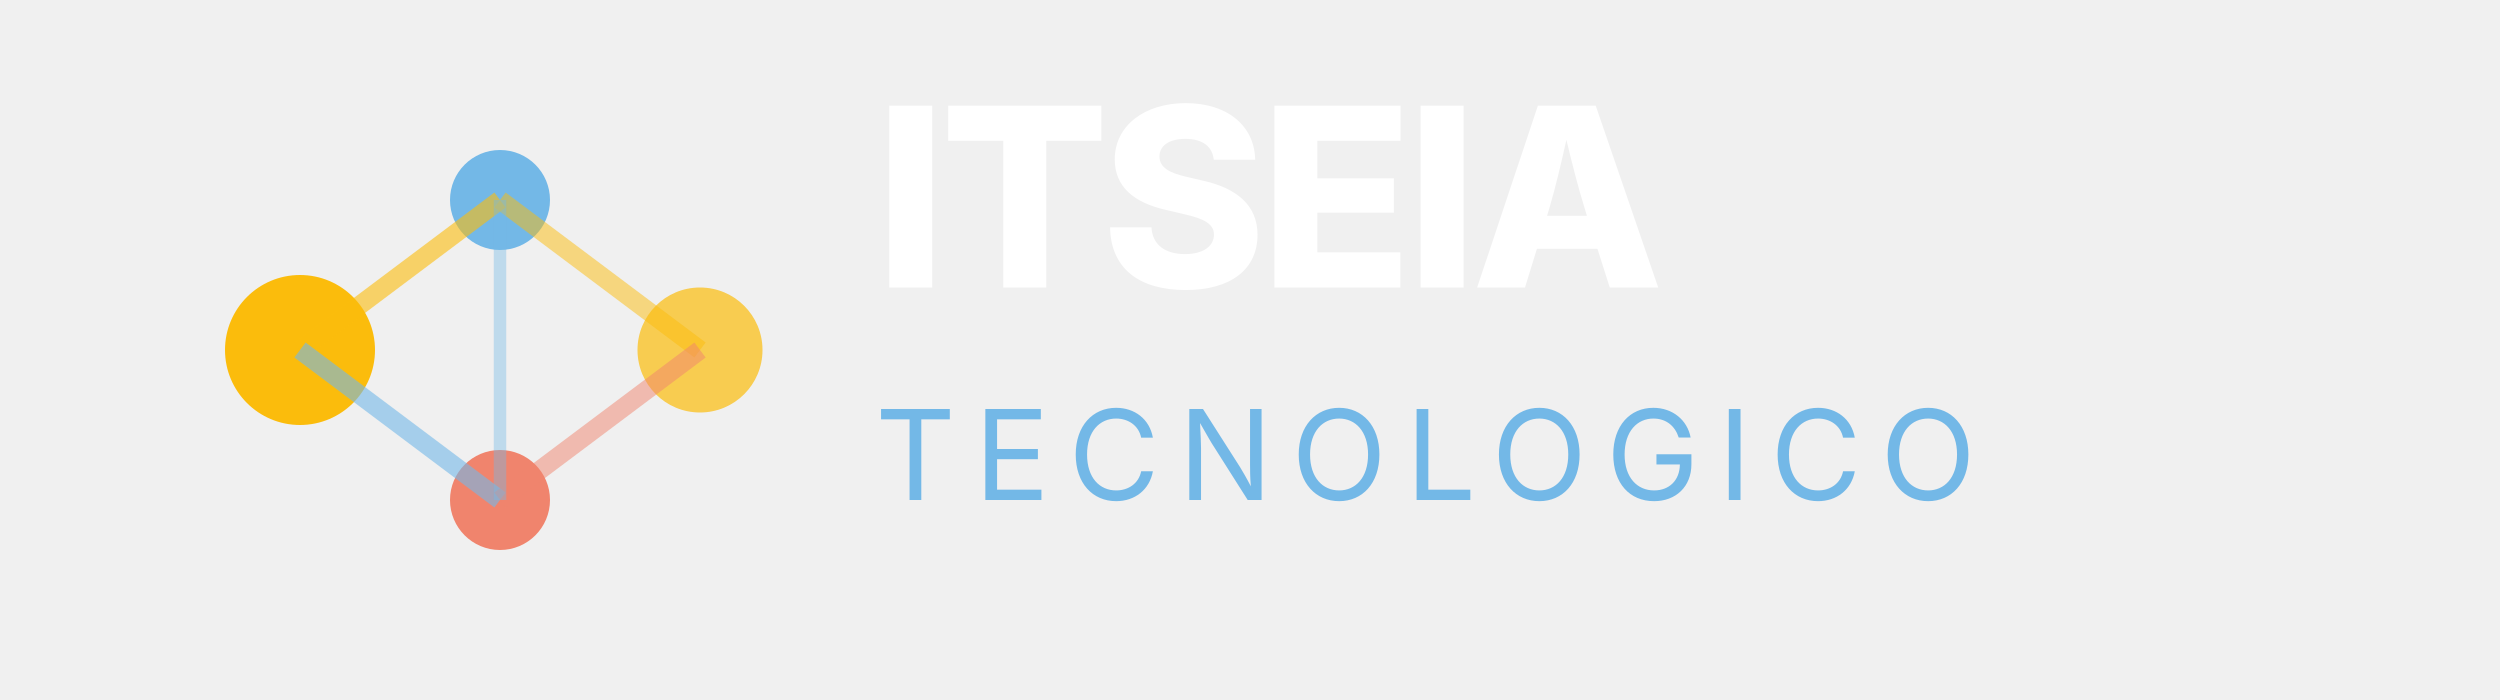
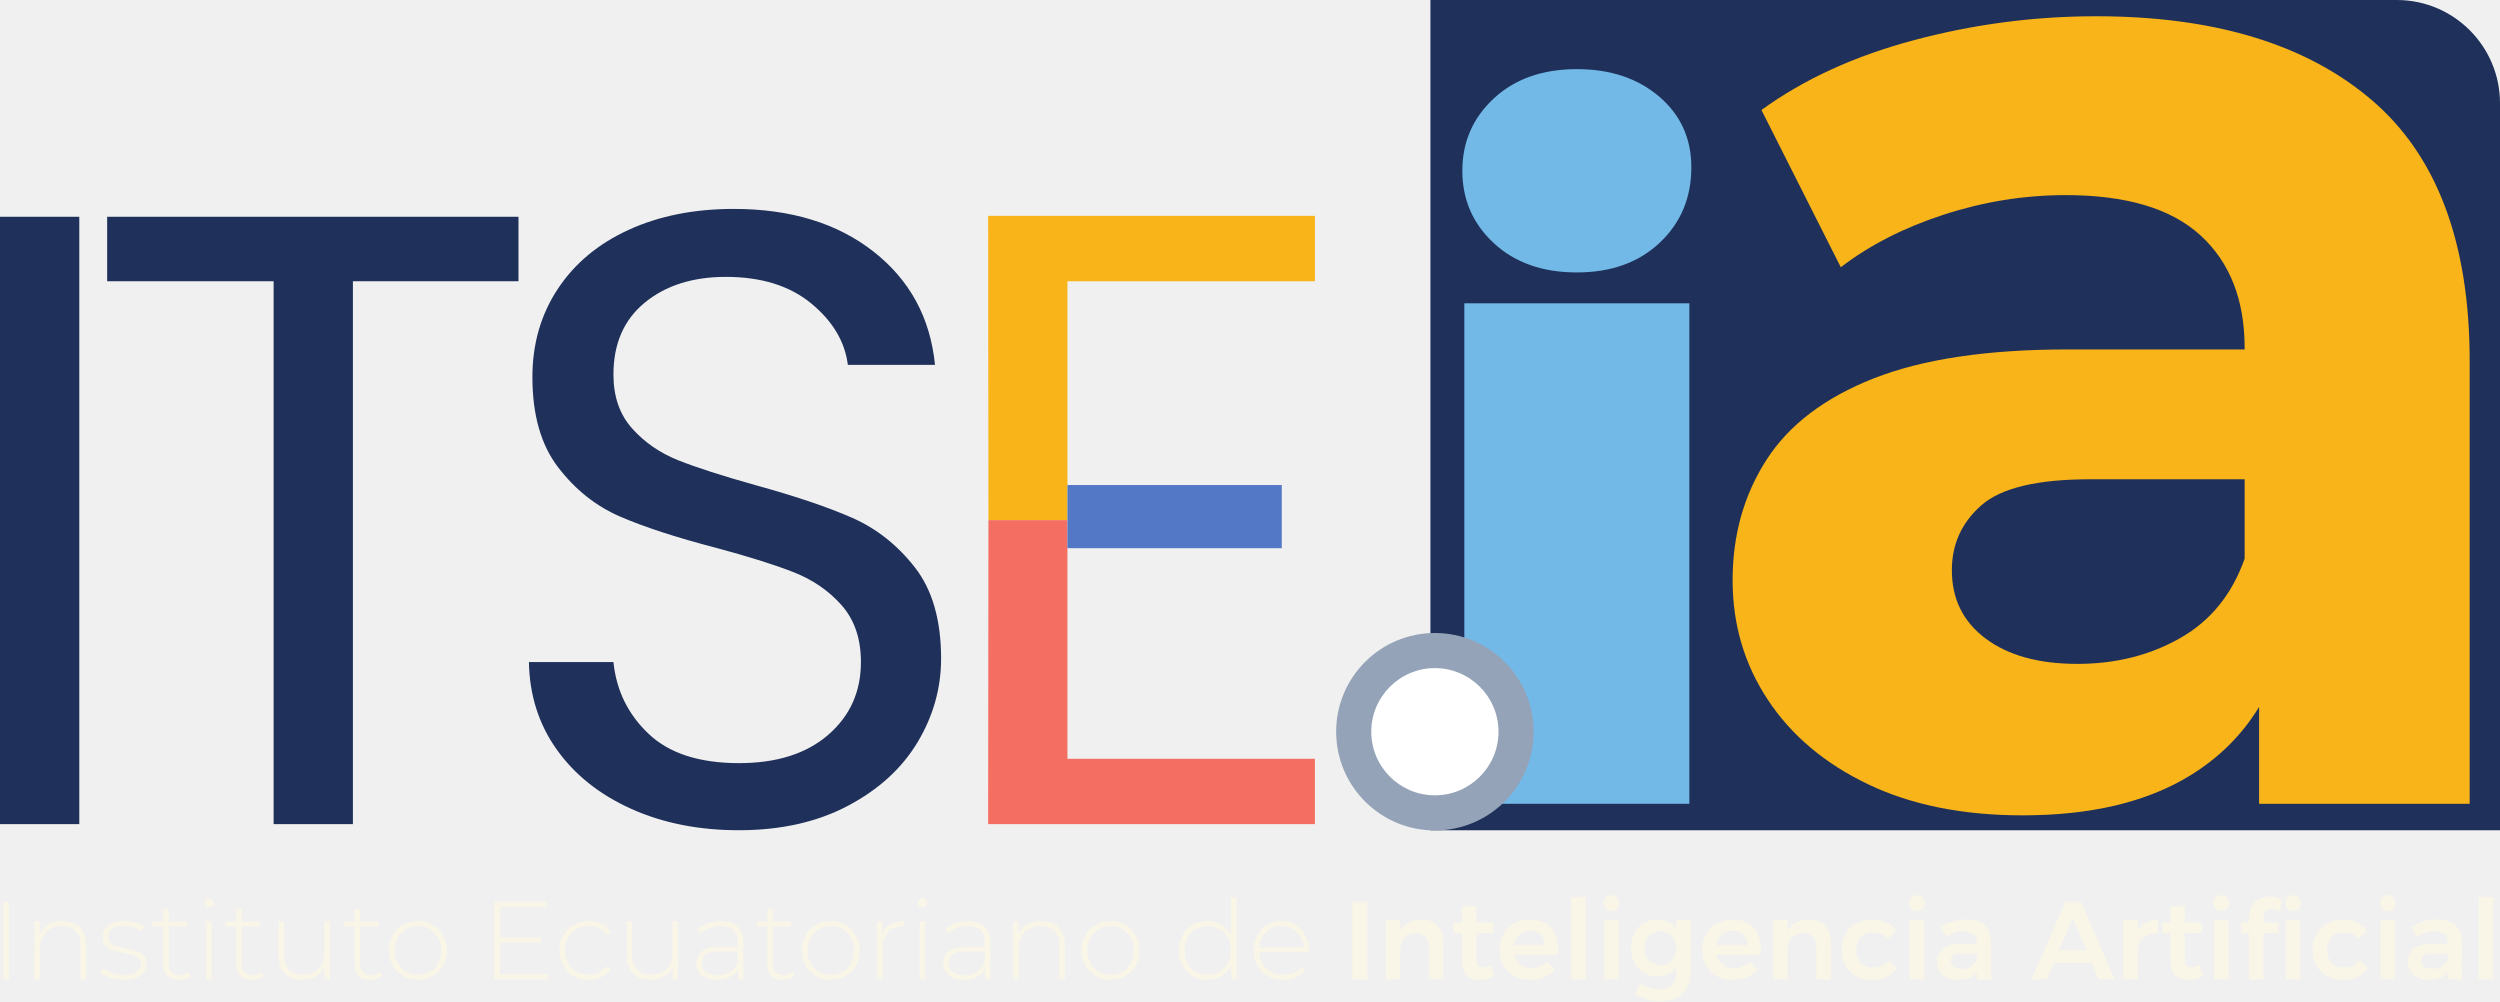
- <svg xmlns="http://www.w3.org/2000/svg" viewBox="0 0 200 56" fill="none">
-   <circle cx="24" cy="28" r="6" fill="#FBBC0C" />
-   <circle cx="40" cy="16" r="4" fill="#73B8E7" />
-   <circle cx="40" cy="40" r="4" fill="#F0846D" />
-   <circle cx="56" cy="28" r="5" fill="#FBBC0C" opacity="0.7" />
-   <line x1="24" y1="28" x2="40" y2="16" stroke="#FBBC0C" stroke-width="1.5" opacity="0.6" />
-   <line x1="24" y1="28" x2="40" y2="40" stroke="#73B8E7" stroke-width="1.5" opacity="0.6" />
-   <line x1="40" y1="16" x2="56" y2="28" stroke="#FBBC0C" stroke-width="1.5" opacity="0.5" />
-   <line x1="40" y1="40" x2="56" y2="28" stroke="#F0846D" stroke-width="1.5" opacity="0.5" />
-   <line x1="40" y1="16" x2="40" y2="40" stroke="#73B8E7" stroke-width="1" opacity="0.4" />
-   <text x="70" y="23" font-family="'Space Grotesk', 'Inter', sans-serif" font-size="20" font-weight="800" fill="#FFFFFF" letter-spacing="-0.5">ITSEIA</text>
-   <text x="70" y="40" font-family="'Inter', sans-serif" font-size="10" font-weight="400" fill="#73B8E7" letter-spacing="1.5">TECNOLOGICO</text>
+ <svg xmlns="http://www.w3.org/2000/svg" version="1.1" id="svg1" width="739.586" height="296.257" viewBox="0 0 739.586 296.257">
+   <defs id="defs1">
+     <clipPath clipPathUnits="userSpaceOnUse" id="clipPath3">
+       <path d="M 0,1194.955 H 1080 V 0 H 0 Z" transform="translate(-285.9149,-520.6352)" id="path3" />
+     </clipPath>
+     <clipPath clipPathUnits="userSpaceOnUse" id="clipPath5">
+       <path d="M 0,1194.955 H 1080 V 0 H 0 Z" transform="translate(-292.6796,-509.4672)" id="path5" />
+     </clipPath>
+     <clipPath clipPathUnits="userSpaceOnUse" id="clipPath7">
+       <path d="M 0,1194.955 H 1080 V 0 H 0 Z" transform="translate(-310.5143,-509.9102)" id="path7" />
+     </clipPath>
+     <clipPath clipPathUnits="userSpaceOnUse" id="clipPath9">
+       <path d="M 0,1194.955 H 1080 V 0 H 0 Z" id="path9" />
+     </clipPath>
+     <clipPath clipPathUnits="userSpaceOnUse" id="clipPath11">
+       <path d="M 0,1194.955 H 1080 V 0 H 0 Z" transform="translate(-326.7255,-509.9102)" id="path11" />
+     </clipPath>
+     <clipPath clipPathUnits="userSpaceOnUse" id="clipPath13">
+       <path d="M 0,1194.955 H 1080 V 0 H 0 Z" transform="translate(-341.3868,-521.9395)" id="path13" />
+     </clipPath>
+     <clipPath clipPathUnits="userSpaceOnUse" id="clipPath15">
+       <path d="M 0,1194.955 H 1080 V 0 H 0 Z" transform="translate(-352.9731,-509.9102)" id="path15" />
+     </clipPath>
+     <clipPath clipPathUnits="userSpaceOnUse" id="clipPath17">
+       <path d="M 0,1194.955 H 1080 V 0 H 0 Z" transform="translate(-363.588,-510.795)" id="path17" />
+     </clipPath>
+     <clipPath clipPathUnits="userSpaceOnUse" id="clipPath19">
+       <path d="M 0,1194.955 H 1080 V 0 H 0 Z" transform="translate(-389.7741,-510.2301)" id="path19" />
+     </clipPath>
+     <clipPath clipPathUnits="userSpaceOnUse" id="clipPath21">
+       <path d="M 0,1194.955 H 1080 V 0 H 0 Z" transform="translate(-395.4817,-509.8364)" id="path21" />
+     </clipPath>
+     <clipPath clipPathUnits="userSpaceOnUse" id="clipPath23">
+       <path d="M 0,1194.955 H 1080 V 0 H 0 Z" transform="translate(-418.6303,-521.9395)" id="path23" />
+     </clipPath>
+     <clipPath clipPathUnits="userSpaceOnUse" id="clipPath25">
+       <path d="M 0,1194.955 H 1080 V 0 H 0 Z" transform="translate(-430.2044,-510.7457)" id="path25" />
+     </clipPath>
+     <clipPath clipPathUnits="userSpaceOnUse" id="clipPath27">
+       <path d="M 0,1194.955 H 1080 V 0 H 0 Z" transform="translate(-444.5581,-509.9102)" id="path27" />
+     </clipPath>
+     <clipPath clipPathUnits="userSpaceOnUse" id="clipPath29">
+       <path d="M 0,1194.955 H 1080 V 0 H 0 Z" transform="translate(-455.1729,-510.795)" id="path29" />
+     </clipPath>
+     <clipPath clipPathUnits="userSpaceOnUse" id="clipPath31">
+       <path d="M 0,1194.955 H 1080 V 0 H 0 Z" transform="translate(-465.7878,-521.2879)" id="path31" />
+     </clipPath>
+     <clipPath clipPathUnits="userSpaceOnUse" id="clipPath33">
+       <path d="M 0,1194.955 H 1080 V 0 H 0 Z" id="path33" />
+     </clipPath>
+     <clipPath clipPathUnits="userSpaceOnUse" id="clipPath35">
+       <path d="M 0,1194.955 H 1080 V 0 H 0 Z" transform="translate(-485.0124,-510.7457)" id="path35" />
+     </clipPath>
+     <clipPath clipPathUnits="userSpaceOnUse" id="clipPath37">
+       <path d="M 0,1194.955 H 1080 V 0 H 0 Z" transform="translate(-503.0809,-520.6352)" id="path37" />
+     </clipPath>
+     <clipPath clipPathUnits="userSpaceOnUse" id="clipPath39">
+       <path d="M 0,1194.955 H 1080 V 0 H 0 Z" transform="translate(-517.2378,-510.795)" id="path39" />
+     </clipPath>
+     <clipPath clipPathUnits="userSpaceOnUse" id="clipPath41">
+       <path d="M 0,1194.955 H 1080 V 0 H 0 Z" transform="translate(-538.8114,-510.795)" id="path41" />
+     </clipPath>
+     <clipPath clipPathUnits="userSpaceOnUse" id="clipPath43">
+       <path d="M 0,1194.955 H 1080 V 0 H 0 Z" transform="translate(-550.0661,-520.3528)" id="path43" />
+     </clipPath>
+     <clipPath clipPathUnits="userSpaceOnUse" id="clipPath45">
+       <path d="M 0,1194.955 H 1080 V 0 H 0 Z" id="path45" />
+     </clipPath>
+     <clipPath clipPathUnits="userSpaceOnUse" id="clipPath47">
+       <path d="M 0,1194.955 H 1080 V 0 H 0 Z" transform="translate(-588.4602,-517.3118)" id="path47" />
+     </clipPath>
+     <clipPath clipPathUnits="userSpaceOnUse" id="clipPath49">
+       <path d="M 0,1194.955 H 1080 V 0 H 0 Z" transform="translate(-599.7536,-509.909)" id="path49" />
+     </clipPath>
+     <clipPath clipPathUnits="userSpaceOnUse" id="clipPath51">
+       <path d="M 0,1194.955 H 1080 V 0 H 0 Z" transform="translate(-611.0194,-516.6965)" id="path51" />
+     </clipPath>
+     <clipPath clipPathUnits="userSpaceOnUse" id="clipPath53">
+       <path d="M 0,1194.955 H 1080 V 0 H 0 Z" id="path53" />
+     </clipPath>
+     <clipPath clipPathUnits="userSpaceOnUse" id="clipPath55">
+       <path d="M 0,1194.955 H 1080 V 0 H 0 Z" id="path55" />
+     </clipPath>
+     <clipPath clipPathUnits="userSpaceOnUse" id="clipPath57">
+       <path d="M 0,1194.955 H 1080 V 0 H 0 Z" transform="translate(-640.1206,-516.0333)" id="path57" />
+     </clipPath>
+     <clipPath clipPathUnits="userSpaceOnUse" id="clipPath59">
+       <path d="M 0,1194.955 H 1080 V 0 H 0 Z" transform="translate(-655.9631,-516.6965)" id="path59" />
+     </clipPath>
+     <clipPath clipPathUnits="userSpaceOnUse" id="clipPath61">
+       <path d="M 0,1194.955 H 1080 V 0 H 0 Z" transform="translate(-674.436,-517.3118)" id="path61" />
+     </clipPath>
+     <clipPath clipPathUnits="userSpaceOnUse" id="clipPath63">
+       <path d="M 0,1194.955 H 1080 V 0 H 0 Z" transform="translate(-683.6387,-519.5489)" id="path63" />
+     </clipPath>
+     <clipPath clipPathUnits="userSpaceOnUse" id="clipPath65">
+       <path d="M 0,1194.955 H 1080 V 0 H 0 Z" id="path65" />
+     </clipPath>
+     <clipPath clipPathUnits="userSpaceOnUse" id="clipPath67">
+       <path d="M 0,1194.955 H 1080 V 0 H 0 Z" transform="translate(-706.8108,-513.6719)" id="path67" />
+     </clipPath>
+     <clipPath clipPathUnits="userSpaceOnUse" id="clipPath69">
+       <path d="M 0,1194.955 H 1080 V 0 H 0 Z" transform="translate(-731.1143,-515.5657)" id="path69" />
+     </clipPath>
+     <clipPath clipPathUnits="userSpaceOnUse" id="clipPath71">
+       <path d="M 0,1194.955 H 1080 V 0 H 0 Z" transform="translate(-747.0067,-522.3777)" id="path71" />
+     </clipPath>
+     <clipPath clipPathUnits="userSpaceOnUse" id="clipPath73">
+       <path d="M 0,1194.955 H 1080 V 0 H 0 Z" transform="translate(-756.9454,-509.909)" id="path73" />
+     </clipPath>
+     <clipPath clipPathUnits="userSpaceOnUse" id="clipPath75">
+       <path d="M 0,1194.955 H 1080 V 0 H 0 Z" id="path75" />
+     </clipPath>
+     <clipPath clipPathUnits="userSpaceOnUse" id="clipPath77">
+       <path d="M 0,1194.955 H 1080 V 0 H 0 Z" id="path77" />
+     </clipPath>
+     <clipPath clipPathUnits="userSpaceOnUse" id="clipPath79">
+       <path d="M 0,1194.955 H 1080 V 0 H 0 Z" transform="translate(-788.1132,-519.5489)" id="path79" />
+     </clipPath>
+     <clipPath clipPathUnits="userSpaceOnUse" id="clipPath81">
+       <path d="M 0,1194.955 H 1080 V 0 H 0 Z" id="path81" />
+     </clipPath>
+     <clipPath clipPathUnits="userSpaceOnUse" id="clipPath83">
+       <path d="M 0,1194.955 H 1080 V 0 H 0 Z" transform="translate(-811.2852,-513.6719)" id="path83" />
+     </clipPath>
+     <clipPath clipPathUnits="userSpaceOnUse" id="clipPath85">
+       <path d="M 0,1194.955 H 1080 V 0 H 0 Z" id="path85" />
+     </clipPath>
+     <clipPath clipPathUnits="userSpaceOnUse" id="clipPath87">
+       <path d="M 0,1194.955 H 1080 V 0 H 0 Z" transform="translate(-822.8907,-542.1788)" id="path87" />
+     </clipPath>
+     <clipPath clipPathUnits="userSpaceOnUse" id="clipPath89">
+       <path d="M 0,1194.955 H 1080 V 0 H 0 Z" transform="translate(-636.3378,-704.9642)" id="path89" />
+     </clipPath>
+     <clipPath clipPathUnits="userSpaceOnUse" id="clipPath91">
+       <path d="M 0,1194.955 H 1080 V 0 H 0 Z" id="path91" />
+     </clipPath>
+     <clipPath clipPathUnits="userSpaceOnUse" id="clipPath93">
+       <path d="M 0,1194.955 H 1080 V 0 H 0 Z" transform="translate(-751.9941,-584.8567)" id="path93" />
+     </clipPath>
+     <clipPath clipPathUnits="userSpaceOnUse" id="clipPath95">
+       <path d="M 0,1194.955 H 1080 V 0 H 0 Z" transform="translate(-586.5684,-546.0358)" id="path95" />
+     </clipPath>
+     <clipPath clipPathUnits="userSpaceOnUse" id="clipPath97">
+       <path d="M 0,1194.955 H 1080 V 0 H 0 Z" transform="translate(-586.5681,-585.9495)" id="path97" />
+     </clipPath>
+     <clipPath clipPathUnits="userSpaceOnUse" id="clipPath99">
+       <path d="M 0,1194.955 H 1080 V 0 H 0 Z" id="path99" />
+     </clipPath>
+     <clipPath clipPathUnits="userSpaceOnUse" id="clipPath101">
+       <path d="M 0,1194.955 H 1080 V 0 H 0 Z" transform="translate(-383.238,-678.3027)" id="path101" />
+     </clipPath>
+     <clipPath clipPathUnits="userSpaceOnUse" id="clipPath103">
+       <path d="M 0,1194.955 H 1080 V 0 H 0 Z" transform="translate(-408.2728,-546.9249)" id="path103" />
+     </clipPath>
+     <clipPath clipPathUnits="userSpaceOnUse" id="clipPath105">
+       <path d="M 0,1194.955 H 1080 V 0 H 0 Z" transform="translate(-487.5121,-610.995)" id="path105" />
+     </clipPath>
+     <clipPath clipPathUnits="userSpaceOnUse" id="clipPath107">
+       <path d="M 0,1194.955 H 1080 V 0 H 0 Z" transform="translate(-487.4462,-543.542)" id="path107" />
+     </clipPath>
+     <clipPath clipPathUnits="userSpaceOnUse" id="clipPath109">
+       <path d="M 0,1194.955 H 1080 V 0 H 0 Z" id="path109" />
+     </clipPath>
+   </defs>
+   <g id="layer-MC0" transform="translate(-357.6013,-624.7509)">
+     <path id="path1" d="m 268.965,526.318 h 1.255 v -17.22 h -1.255 z" style="fill:#f9f6e7;fill-opacity:1;fill-rule:nonzero;stroke:none" transform="matrix(1.333333,0,0,-1.333333,0,1593.28)" />
+     <path id="path2" d="m 0,0 c 0.935,-0.934 1.402,-2.279 1.402,-4.034 v -7.503 h -1.23 v 7.405 c 0,1.443 -0.365,2.542 -1.095,3.296 -0.729,0.754 -1.751,1.131 -3.063,1.131 -1.508,0 -2.697,-0.451 -3.566,-1.352 -0.87,-0.902 -1.304,-2.116 -1.304,-3.641 v -6.839 h -1.23 V 1.304 h 1.181 v -2.779 c 0.442,0.901 1.103,1.606 1.98,2.115 0.877,0.508 1.915,0.763 3.112,0.763 C -2.206,1.403 -0.935,0.935 0,0" style="fill:#f9f6e7;fill-opacity:1;fill-rule:nonzero;stroke:none" transform="matrix(1.333333,0,0,-1.333333,381.2199,899.0997)" clip-path="url(#clipPath3)" />
+     <path id="path4" d="m 0,0 c -0.935,0.312 -1.665,0.704 -2.189,1.18 l 0.565,0.984 C -1.099,1.721 -0.422,1.352 0.406,1.058 1.234,0.763 2.099,0.615 3.001,0.615 4.297,0.615 5.252,0.827 5.867,1.254 6.482,1.68 6.79,2.271 6.79,3.026 6.79,3.567 6.621,3.993 6.285,4.304 5.949,4.616 5.535,4.846 5.043,4.993 4.551,5.141 3.87,5.297 3.001,5.461 1.984,5.641 1.164,5.838 0.541,6.052 -0.082,6.265 -0.615,6.609 -1.058,7.085 -1.501,7.56 -1.722,8.216 -1.722,9.053 c 0,1.016 0.422,1.857 1.267,2.522 0.845,0.663 2.046,0.996 3.604,0.996 0.82,0 1.632,-0.115 2.435,-0.345 0.804,-0.23 1.46,-0.533 1.968,-0.91 L 6.987,10.332 c -0.526,0.377 -1.124,0.664 -1.796,0.861 -0.673,0.196 -1.362,0.295 -2.067,0.295 -1.197,0 -2.099,-0.222 -2.706,-0.665 -0.607,-0.441 -0.91,-1.024 -0.91,-1.746 0,-0.574 0.172,-1.02 0.517,-1.34 C 0.369,7.417 0.791,7.179 1.291,7.023 1.792,6.867 2.493,6.7 3.395,6.519 4.395,6.339 5.203,6.145 5.818,5.94 6.433,5.735 6.953,5.404 7.38,4.944 7.806,4.485 8.02,3.853 8.02,3.05 8.02,1.984 7.577,1.132 6.691,0.492 5.805,-0.148 4.559,-0.468 2.952,-0.468 1.919,-0.468 0.935,-0.312 0,0" style="fill:#f9f6e7;fill-opacity:1;fill-rule:nonzero;stroke:none" transform="matrix(1.333333,0,0,-1.333333,390.2395,913.9904)" clip-path="url(#clipPath5)" />
+     <path id="path6" d="m 0,0 c -0.312,-0.295 -0.701,-0.521 -1.168,-0.677 -0.468,-0.155 -0.956,-0.234 -1.464,-0.234 -1.116,0 -1.976,0.307 -2.583,0.923 -0.607,0.615 -0.91,1.472 -0.91,2.571 v 8.388 h -2.362 v 1.058 h 2.362 v 2.805 h 1.229 v -2.805 h 4.084 V 10.971 H -4.896 V 2.706 c 0,-0.837 0.201,-1.472 0.603,-1.907 0.402,-0.435 0.997,-0.651 1.784,-0.651 0.803,0 1.467,0.236 1.992,0.712 z" style="fill:#f9f6e7;fill-opacity:1;fill-rule:nonzero;stroke:none" transform="matrix(1.333333,0,0,-1.333333,414.0191,913.3997)" clip-path="url(#clipPath7)" />
+     <path id="path8" d="m 313.934,521.94 h 1.23 v -12.841 h -1.23 z m -0.099,3.406 c -0.196,0.189 -0.294,0.422 -0.294,0.701 0,0.279 0.098,0.517 0.294,0.714 0.197,0.196 0.435,0.295 0.714,0.295 0.279,0 0.517,-0.095 0.713,-0.283 0.197,-0.188 0.295,-0.423 0.295,-0.701 0,-0.279 -0.098,-0.516 -0.295,-0.713 -0.196,-0.197 -0.434,-0.295 -0.713,-0.295 -0.279,0 -0.517,0.093 -0.714,0.282" style="fill:#f9f6e7;fill-opacity:1;fill-rule:nonzero;stroke:none" transform="matrix(1.333333,0,0,-1.333333,0,1593.28)" clip-path="url(#clipPath9)" />
+     <path id="path10" d="m 0,0 c -0.312,-0.295 -0.701,-0.521 -1.168,-0.677 -0.468,-0.155 -0.956,-0.234 -1.464,-0.234 -1.116,0 -1.976,0.307 -2.583,0.923 -0.607,0.615 -0.91,1.472 -0.91,2.571 v 8.388 h -2.362 v 1.058 h 2.362 v 2.805 h 1.229 v -2.805 h 4.084 V 10.971 H -4.896 V 2.706 c 0,-0.837 0.201,-1.472 0.603,-1.907 0.402,-0.435 0.997,-0.651 1.784,-0.651 0.803,0 1.467,0.236 1.992,0.712 z" style="fill:#f9f6e7;fill-opacity:1;fill-rule:nonzero;stroke:none" transform="matrix(1.333333,0,0,-1.333333,435.634,913.3997)" clip-path="url(#clipPath11)" />
+     <path id="path12" d="m 0,0 v -12.841 h -1.181 v 2.755 c -0.426,-0.903 -1.058,-1.603 -1.894,-2.104 -0.836,-0.5 -1.821,-0.75 -2.952,-0.75 -1.673,0 -2.985,0.468 -3.936,1.403 -0.951,0.934 -1.427,2.279 -1.427,4.033 V 0 h 1.23 v -7.405 c 0,-1.443 0.369,-2.542 1.107,-3.297 0.738,-0.754 1.78,-1.13 3.125,-1.13 1.442,0 2.586,0.45 3.431,1.352 0.845,0.902 1.267,2.116 1.267,3.641 V 0 Z" style="fill:#f9f6e7;fill-opacity:1;fill-rule:nonzero;stroke:none" transform="matrix(1.333333,0,0,-1.333333,455.1824,897.3607)" clip-path="url(#clipPath13)" />
+     <path id="path14" d="m 0,0 c -0.312,-0.295 -0.701,-0.521 -1.168,-0.677 -0.468,-0.155 -0.956,-0.234 -1.464,-0.234 -1.116,0 -1.976,0.307 -2.583,0.923 -0.607,0.615 -0.91,1.472 -0.91,2.571 v 8.388 h -2.362 v 1.058 h 2.362 v 2.805 h 1.229 v -2.805 h 4.084 V 10.971 H -4.896 V 2.706 c 0,-0.837 0.201,-1.472 0.603,-1.907 0.402,-0.435 0.997,-0.651 1.784,-0.651 0.803,0 1.467,0.236 1.992,0.712 z" style="fill:#f9f6e7;fill-opacity:1;fill-rule:nonzero;stroke:none" transform="matrix(1.333333,0,0,-1.333333,470.6308,913.3997)" clip-path="url(#clipPath15)" />
+     <path id="path16" d="M 0,0 C 0.779,0.459 1.394,1.099 1.845,1.92 2.296,2.739 2.522,3.674 2.522,4.724 2.522,5.773 2.296,6.708 1.845,7.528 1.394,8.348 0.779,8.987 0,9.447 c -0.779,0.459 -1.661,0.689 -2.644,0.689 -0.984,0 -1.866,-0.23 -2.645,-0.689 -0.779,-0.46 -1.394,-1.099 -1.845,-1.919 -0.451,-0.82 -0.677,-1.755 -0.677,-2.804 0,-1.05 0.226,-1.985 0.677,-2.804 0.451,-0.821 1.066,-1.461 1.845,-1.92 0.779,-0.459 1.661,-0.688 2.645,-0.688 0.983,0 1.865,0.229 2.644,0.688 m -5.928,-0.959 c -0.976,0.557 -1.743,1.333 -2.3,2.325 -0.558,0.992 -0.837,2.111 -0.837,3.358 0,1.246 0.279,2.365 0.837,3.357 0.557,0.993 1.324,1.767 2.3,2.325 0.975,0.558 2.07,0.837 3.284,0.837 1.213,0 2.308,-0.279 3.284,-0.837 C 1.615,9.848 2.382,9.074 2.94,8.081 3.497,7.089 3.776,5.97 3.776,4.724 3.776,3.477 3.497,2.358 2.94,1.366 2.382,0.374 1.615,-0.402 0.64,-0.959 c -0.976,-0.557 -2.071,-0.836 -3.284,-0.836 -1.214,0 -2.309,0.279 -3.284,0.836" style="fill:#f9f6e7;fill-opacity:1;fill-rule:nonzero;stroke:none" transform="matrix(1.333333,0,0,-1.333333,484.784,912.22)" clip-path="url(#clipPath17)" />
+     <path id="path18" d="m 0,0 v -1.132 h -11.882 v 17.22 h 11.513 v -1.131 h -10.258 v -6.79 h 9.176 V 7.059 h -9.176 V 0 Z" style="fill:#f9f6e7;fill-opacity:1;fill-rule:nonzero;stroke:none" transform="matrix(1.333333,0,0,-1.333333,519.6988,912.9732)" clip-path="url(#clipPath19)" />
+     <path id="path20" d="m 0,0 c -0.984,0.557 -1.755,1.332 -2.312,2.325 -0.558,0.991 -0.837,2.111 -0.837,3.357 0,1.263 0.279,2.39 0.837,3.382 0.557,0.993 1.328,1.764 2.312,2.314 0.984,0.548 2.099,0.824 3.346,0.824 1.033,0 1.971,-0.202 2.816,-0.604 C 7.007,11.196 7.692,10.61 8.217,9.84 L 7.306,9.176 c -0.459,0.64 -1.029,1.119 -1.709,1.439 -0.681,0.32 -1.432,0.479 -2.251,0.479 -1.001,0 -1.899,-0.225 -2.694,-0.676 -0.796,-0.451 -1.419,-1.086 -1.87,-1.907 -0.451,-0.82 -0.676,-1.763 -0.676,-2.829 0,-1.066 0.225,-2.009 0.676,-2.828 0.451,-0.821 1.074,-1.456 1.87,-1.907 0.795,-0.451 1.693,-0.676 2.694,-0.676 0.819,0 1.57,0.159 2.251,0.479 0.68,0.32 1.25,0.799 1.709,1.439 L 8.217,1.525 C 7.692,0.754 7.007,0.168 6.162,-0.234 5.317,-0.636 4.379,-0.837 3.346,-0.837 2.099,-0.837 0.984,-0.558 0,0" style="fill:#f9f6e7;fill-opacity:1;fill-rule:nonzero;stroke:none" transform="matrix(1.333333,0,0,-1.333333,527.3089,913.4981)" clip-path="url(#clipPath21)" />
+     <path id="path22" d="m 0,0 v -12.841 h -1.181 v 2.755 c -0.426,-0.903 -1.058,-1.603 -1.894,-2.104 -0.836,-0.5 -1.821,-0.75 -2.952,-0.75 -1.673,0 -2.985,0.468 -3.936,1.403 -0.951,0.934 -1.427,2.279 -1.427,4.033 V 0 h 1.23 v -7.405 c 0,-1.443 0.369,-2.542 1.107,-3.297 0.738,-0.754 1.78,-1.13 3.124,-1.13 1.443,0 2.587,0.45 3.432,1.352 0.845,0.902 1.267,2.116 1.267,3.641 V 0 Z" style="fill:#f9f6e7;fill-opacity:1;fill-rule:nonzero;stroke:none" transform="matrix(1.333333,0,0,-1.333333,558.1737,897.3607)" clip-path="url(#clipPath23)" />
+     <path id="path24" d="m 0,0 c 0.746,0.492 1.308,1.206 1.685,2.141 v 2.411 h -4.379 c -1.263,0 -2.177,-0.23 -2.742,-0.69 -0.566,-0.459 -0.849,-1.091 -0.849,-1.893 0,-0.837 0.311,-1.497 0.935,-1.981 0.623,-0.484 1.5,-0.725 2.632,-0.725 1.066,0 1.972,0.246 2.718,0.737 M 1.636,10.075 C 2.488,9.263 2.915,8.07 2.915,6.495 V -1.648 H 1.734 V 0.64 c -0.41,-0.755 -1.008,-1.341 -1.796,-1.759 -0.786,-0.418 -1.73,-0.627 -2.828,-0.627 -1.427,0 -2.555,0.336 -3.383,1.009 -0.828,0.671 -1.242,1.557 -1.242,2.657 0,1.065 0.381,1.931 1.144,2.594 0.762,0.665 1.98,0.997 3.653,0.997 h 4.403 v 1.033 c 0,1.197 -0.324,2.107 -0.971,2.73 -0.648,0.624 -1.596,0.935 -2.842,0.935 -0.853,0 -1.669,-0.147 -2.448,-0.443 -0.779,-0.295 -1.439,-0.687 -1.98,-1.18 l -0.615,0.885 c 0.64,0.574 1.411,1.022 2.312,1.341 0.902,0.32 1.846,0.48 2.829,0.48 1.591,0 2.813,-0.406 3.666,-1.217" style="fill:#f9f6e7;fill-opacity:1;fill-rule:nonzero;stroke:none" transform="matrix(1.333333,0,0,-1.333333,573.6059,912.2857)" clip-path="url(#clipPath25)" />
+     <path id="path26" d="m 0,0 c -0.312,-0.295 -0.701,-0.521 -1.168,-0.677 -0.468,-0.155 -0.956,-0.234 -1.464,-0.234 -1.116,0 -1.976,0.307 -2.583,0.923 -0.607,0.615 -0.91,1.472 -0.91,2.571 v 8.388 h -2.362 v 1.058 h 2.362 v 2.805 h 1.229 v -2.805 h 4.084 V 10.971 H -4.896 V 2.706 c 0,-0.837 0.201,-1.472 0.603,-1.907 0.402,-0.435 0.997,-0.651 1.784,-0.651 0.803,0 1.467,0.236 1.992,0.712 z" style="fill:#f9f6e7;fill-opacity:1;fill-rule:nonzero;stroke:none" transform="matrix(1.333333,0,0,-1.333333,592.7441,913.3997)" clip-path="url(#clipPath27)" />
+     <path id="path28" d="M 0,0 C 0.779,0.459 1.394,1.099 1.845,1.92 2.296,2.739 2.522,3.674 2.522,4.724 2.522,5.773 2.296,6.708 1.845,7.528 1.394,8.348 0.779,8.987 0,9.447 c -0.779,0.459 -1.661,0.689 -2.644,0.689 -0.984,0 -1.866,-0.23 -2.645,-0.689 -0.779,-0.46 -1.394,-1.099 -1.845,-1.919 -0.451,-0.82 -0.677,-1.755 -0.677,-2.804 0,-1.05 0.226,-1.985 0.677,-2.804 0.451,-0.821 1.066,-1.461 1.845,-1.92 0.779,-0.459 1.661,-0.688 2.645,-0.688 0.983,0 1.865,0.229 2.644,0.688 m -5.928,-0.959 c -0.976,0.557 -1.743,1.333 -2.3,2.325 -0.558,0.992 -0.837,2.111 -0.837,3.358 0,1.246 0.279,2.365 0.837,3.357 0.557,0.993 1.324,1.767 2.3,2.325 0.975,0.558 2.07,0.837 3.284,0.837 1.213,0 2.308,-0.279 3.284,-0.837 C 1.615,9.848 2.382,9.074 2.94,8.081 3.497,7.089 3.776,5.97 3.776,4.724 3.776,3.477 3.497,2.358 2.94,1.366 2.382,0.374 1.615,-0.402 0.64,-0.959 c -0.976,-0.557 -2.071,-0.836 -3.284,-0.836 -1.214,0 -2.309,0.279 -3.284,0.836" style="fill:#f9f6e7;fill-opacity:1;fill-rule:nonzero;stroke:none" transform="matrix(1.333333,0,0,-1.333333,606.8972,912.22)" clip-path="url(#clipPath29)" />
+     <path id="path30" d="m 0,0 c 0.837,0.499 1.853,0.75 3.05,0.75 v -1.206 l -0.294,0.025 c -1.428,0 -2.543,-0.447 -3.346,-1.341 -0.804,-0.894 -1.205,-2.136 -1.205,-3.726 V -12.19 H -3.026 V 0.652 h 1.181 V -2.153 C -1.451,-1.219 -0.836,-0.502 0,0" style="fill:#f9f6e7;fill-opacity:1;fill-rule:nonzero;stroke:none" transform="matrix(1.333333,0,0,-1.333333,621.0504,898.2295)" clip-path="url(#clipPath31)" />
+     <path id="path32" d="m 472.233,521.94 h 1.23 v -12.841 h -1.23 z m -0.098,3.406 c -0.197,0.189 -0.295,0.422 -0.295,0.701 0,0.279 0.098,0.517 0.295,0.714 0.197,0.196 0.434,0.295 0.713,0.295 0.279,0 0.517,-0.095 0.713,-0.283 0.197,-0.188 0.296,-0.423 0.296,-0.701 0,-0.279 -0.099,-0.516 -0.296,-0.713 -0.196,-0.197 -0.434,-0.295 -0.713,-0.295 -0.279,0 -0.516,0.093 -0.713,0.282" style="fill:#f9f6e7;fill-opacity:1;fill-rule:nonzero;stroke:none" transform="matrix(1.333333,0,0,-1.333333,0,1593.28)" clip-path="url(#clipPath33)" />
+     <path id="path34" d="m 0,0 c 0.746,0.492 1.308,1.206 1.685,2.141 v 2.411 h -4.379 c -1.263,0 -2.177,-0.23 -2.742,-0.69 -0.566,-0.459 -0.849,-1.091 -0.849,-1.893 0,-0.837 0.311,-1.497 0.935,-1.981 0.623,-0.484 1.5,-0.725 2.632,-0.725 1.066,0 1.972,0.246 2.718,0.737 M 1.636,10.075 C 2.488,9.263 2.915,8.07 2.915,6.495 V -1.648 H 1.734 V 0.64 c -0.41,-0.755 -1.008,-1.341 -1.796,-1.759 -0.786,-0.418 -1.73,-0.627 -2.828,-0.627 -1.427,0 -2.555,0.336 -3.383,1.009 -0.828,0.671 -1.242,1.557 -1.242,2.657 0,1.065 0.381,1.931 1.144,2.594 0.762,0.665 1.98,0.997 3.653,0.997 h 4.403 v 1.033 c 0,1.197 -0.324,2.107 -0.971,2.73 -0.648,0.624 -1.596,0.935 -2.842,0.935 -0.853,0 -1.669,-0.147 -2.448,-0.443 -0.779,-0.295 -1.439,-0.687 -1.98,-1.18 l -0.615,0.885 c 0.64,0.574 1.411,1.022 2.312,1.341 0.902,0.32 1.846,0.48 2.829,0.48 1.591,0 2.813,-0.406 3.666,-1.217" style="fill:#f9f6e7;fill-opacity:1;fill-rule:nonzero;stroke:none" transform="matrix(1.333333,0,0,-1.333333,646.6832,912.2857)" clip-path="url(#clipPath35)" />
+     <path id="path36" d="m 0,0 c 0.935,-0.934 1.402,-2.279 1.402,-4.034 v -7.503 h -1.23 v 7.405 c 0,1.443 -0.365,2.542 -1.095,3.296 -0.729,0.754 -1.751,1.131 -3.063,1.131 -1.508,0 -2.697,-0.451 -3.566,-1.352 -0.87,-0.902 -1.304,-2.116 -1.304,-3.641 v -6.839 h -1.23 V 1.304 h 1.181 v -2.779 c 0.442,0.901 1.103,1.606 1.98,2.115 0.877,0.508 1.915,0.763 3.112,0.763 C -2.206,1.403 -0.935,0.935 0,0" style="fill:#f9f6e7;fill-opacity:1;fill-rule:nonzero;stroke:none" transform="matrix(1.333333,0,0,-1.333333,670.7745,899.0997)" clip-path="url(#clipPath37)" />
+     <path id="path38" d="M 0,0 C 0.779,0.459 1.394,1.099 1.845,1.92 2.296,2.739 2.522,3.674 2.522,4.724 2.522,5.773 2.296,6.708 1.845,7.528 1.394,8.348 0.779,8.987 0,9.447 c -0.779,0.459 -1.661,0.689 -2.644,0.689 -0.984,0 -1.866,-0.23 -2.645,-0.689 -0.779,-0.46 -1.394,-1.099 -1.845,-1.919 -0.451,-0.82 -0.677,-1.755 -0.677,-2.804 0,-1.05 0.226,-1.985 0.677,-2.804 0.451,-0.821 1.066,-1.461 1.845,-1.92 0.779,-0.459 1.661,-0.688 2.645,-0.688 0.983,0 1.865,0.229 2.644,0.688 m -5.929,-0.959 c -0.975,0.557 -1.742,1.333 -2.299,2.325 -0.558,0.992 -0.837,2.111 -0.837,3.358 0,1.246 0.279,2.365 0.837,3.357 0.557,0.993 1.324,1.767 2.299,2.325 0.976,0.558 2.071,0.837 3.285,0.837 1.213,0 2.308,-0.279 3.284,-0.837 C 1.615,9.848 2.382,9.074 2.94,8.081 3.497,7.089 3.776,5.97 3.776,4.724 3.776,3.477 3.497,2.358 2.94,1.366 2.382,0.374 1.615,-0.402 0.64,-0.959 c -0.976,-0.557 -2.071,-0.836 -3.284,-0.836 -1.214,0 -2.309,0.279 -3.285,0.836" style="fill:#f9f6e7;fill-opacity:1;fill-rule:nonzero;stroke:none" transform="matrix(1.333333,0,0,-1.333333,689.6504,912.22)" clip-path="url(#clipPath39)" />
+     <path id="path40" d="M 0,0 C 0.779,0.459 1.394,1.099 1.845,1.92 2.296,2.739 2.522,3.674 2.522,4.724 2.522,5.773 2.296,6.708 1.845,7.528 1.394,8.348 0.779,8.987 0,9.447 c -0.779,0.459 -1.661,0.689 -2.644,0.689 -0.984,0 -1.866,-0.23 -2.645,-0.689 -0.779,-0.46 -1.394,-1.099 -1.845,-1.919 -0.451,-0.82 -0.677,-1.755 -0.677,-2.804 0,-1.05 0.226,-1.985 0.677,-2.804 0.451,-0.821 1.066,-1.461 1.845,-1.92 0.779,-0.459 1.661,-0.688 2.645,-0.688 0.983,0 1.865,0.229 2.644,0.688 M 3.752,16.556 V -1.697 H 2.547 V 1.329 C 2.038,0.328 1.324,-0.442 0.406,-0.983 c -0.919,-0.542 -1.96,-0.812 -3.124,-0.812 -1.197,0 -2.28,0.279 -3.247,0.836 -0.968,0.557 -1.727,1.328 -2.276,2.313 -0.549,0.984 -0.824,2.107 -0.824,3.37 0,1.262 0.275,2.389 0.824,3.382 0.549,0.992 1.308,1.764 2.276,2.313 0.967,0.549 2.05,0.824 3.247,0.824 1.148,0 2.177,-0.271 3.087,-0.812 0.91,-0.542 1.628,-1.296 2.153,-2.263 v 8.388 z" style="fill:#f9f6e7;fill-opacity:1;fill-rule:nonzero;stroke:none" transform="matrix(1.333333,0,0,-1.333333,718.4152,912.22)" clip-path="url(#clipPath41)" />
+     <path id="path42" d="M 0,0 C -0.722,-0.402 -1.3,-0.968 -1.734,-1.698 -2.169,-2.427 -2.419,-3.252 -2.485,-4.17 h 9.84 C 7.306,-3.252 7.06,-2.432 6.617,-1.71 6.175,-0.988 5.592,-0.423 4.871,-0.013 4.149,0.397 3.337,0.602 2.435,0.602 1.533,0.602 0.721,0.402 0,0 M 8.536,-5.129 H -2.51 c 0.033,-1.001 0.288,-1.891 0.763,-2.67 0.476,-0.778 1.119,-1.381 1.932,-1.808 0.811,-0.427 1.725,-0.639 2.742,-0.639 0.836,0 1.612,0.151 2.325,0.455 0.713,0.303 1.308,0.75 1.783,1.341 l 0.714,-0.813 c -0.558,-0.672 -1.259,-1.188 -2.103,-1.549 -0.845,-0.361 -1.759,-0.541 -2.743,-0.541 -1.279,0 -2.42,0.279 -3.42,0.837 -1,0.556 -1.783,1.327 -2.349,2.312 -0.566,0.984 -0.849,2.107 -0.849,3.37 0,1.246 0.267,2.365 0.8,3.357 0.533,0.993 1.267,1.768 2.201,2.325 0.935,0.558 1.985,0.837 3.149,0.837 1.164,0 2.21,-0.275 3.137,-0.824 0.926,-0.549 1.656,-1.317 2.189,-2.3 0.533,-0.984 0.8,-2.1 0.8,-3.346 z" style="fill:#f9f6e7;fill-opacity:1;fill-rule:nonzero;stroke:none" transform="matrix(1.333333,0,0,-1.333333,733.4215,899.4763)" clip-path="url(#clipPath43)" />
+     <path id="path44" d="m 571.564,509.098 h -3.295 v 17.214 h 3.295 z" style="fill:#f9f6e7;fill-opacity:1;fill-rule:nonzero;stroke:none" transform="matrix(1.333333,0,0,-1.333333,0,1593.28)" clip-path="url(#clipPath45)" />
+     <path id="path46" d="m 0,0 v -8.214 h -3.221 v 7.279 c 0,1.844 -1.107,2.975 -2.927,2.975 -2.164,-0.023 -3.443,-1.622 -3.443,-3.786 v -6.468 h -3.196 V 4.943 h 3.196 v -2.46 c 0.935,1.746 2.583,2.558 4.722,2.583 C -1.844,5.066 0,3.123 0,0" style="fill:#f9f6e7;fill-opacity:1;fill-rule:nonzero;stroke:none" transform="matrix(1.333333,0,0,-1.333333,784.6136,903.5309)" clip-path="url(#clipPath47)" />
+     <path id="path48" d="m 0,0 c -1.008,-0.614 -2.14,-0.959 -3.295,-0.959 -2.14,0 -3.861,1.23 -3.861,3.936 v 6.491 h -1.845 l -0.024,2.336 h 1.869 v 3.616 h 3.172 v -3.616 h 3.763 V 9.468 H -3.984 V 3.541 c 0,-1.253 0.516,-1.672 1.377,-1.672 0.541,0 1.156,0.197 1.869,0.542 z" style="fill:#f9f6e7;fill-opacity:1;fill-rule:nonzero;stroke:none" transform="matrix(1.333333,0,0,-1.333333,799.6715,913.4013)" clip-path="url(#clipPath49)" />
+     <path id="path50" d="M 0,0 C -0.074,1.943 -1.377,3.172 -3.369,3.172 -5.262,3.172 -6.59,1.943 -6.885,0 Z m 2.902,-2.139 h -9.714 c 0.418,-1.869 1.844,-3.001 3.763,-3.001 1.352,0 2.607,0.517 3.541,1.477 L 2.213,-5.459 C 0.91,-6.885 -1.008,-7.721 -3.32,-7.721 c -4.082,0 -6.762,2.704 -6.762,6.664 0,4.008 2.754,6.714 6.688,6.714 4.624,0 6.615,-3.025 6.296,-7.796" style="fill:#f9f6e7;fill-opacity:1;fill-rule:nonzero;stroke:none" transform="matrix(1.333333,0,0,-1.333333,814.6925,904.3513)" clip-path="url(#clipPath51)" />
+     <path id="path52" d="m 620.025,509.098 h -3.197 v 18.246 h 3.197 z" style="fill:#f9f6e7;fill-opacity:1;fill-rule:nonzero;stroke:none" transform="matrix(1.333333,0,0,-1.333333,0,1593.28)" clip-path="url(#clipPath53)" />
+     <path id="path54" d="m 627.331,509.098 h -3.197 v 13.157 h 3.197 z m 0.123,16.918 c 0,-1.032 -0.713,-1.77 -1.722,-1.77 -1.008,0 -1.721,0.738 -1.721,1.77 0,1.034 0.713,1.771 1.721,1.771 1.009,0 1.722,-0.737 1.722,-1.771" style="fill:#f9f6e7;fill-opacity:1;fill-rule:nonzero;stroke:none" transform="matrix(1.333333,0,0,-1.333333,0,1593.28)" clip-path="url(#clipPath55)" />
+     <path id="path56" d="M 0,0 C 0,2.212 -1.426,3.762 -3.492,3.762 -5.558,3.762 -6.984,2.188 -7.008,0 -6.984,-2.214 -5.582,-3.763 -3.492,-3.763 -1.426,-3.763 0,-2.214 0,0 M 3.197,6.221 V -5.681 c 0,-3.762 -2.729,-6.148 -6.885,-6.148 -2.115,0 -4.009,0.689 -5.558,1.746 l 1.278,2.312 c 1.206,-0.886 2.533,-1.378 4.107,-1.378 2.361,0 3.861,1.304 3.861,3.394 v 1.549 c -0.885,-1.328 -2.312,-2.065 -4.18,-2.065 -3.492,0 -5.853,2.557 -5.853,6.345 0,3.712 2.336,6.246 5.754,6.246 C -2.385,6.344 -0.91,5.582 0,4.254 v 1.967 z" style="fill:#f9f6e7;fill-opacity:1;fill-rule:nonzero;stroke:none" transform="matrix(1.333333,0,0,-1.333333,853.4941,905.2356)" clip-path="url(#clipPath57)" />
+     <path id="path58" d="M 0,0 C -0.074,1.943 -1.377,3.172 -3.369,3.172 -5.262,3.172 -6.59,1.943 -6.885,0 Z m 2.902,-2.139 h -9.714 c 0.418,-1.869 1.844,-3.001 3.763,-3.001 1.352,0 2.607,0.517 3.541,1.477 L 2.213,-5.459 C 0.91,-6.885 -1.008,-7.721 -3.32,-7.721 c -4.082,0 -6.762,2.704 -6.762,6.664 0,4.008 2.754,6.714 6.688,6.714 4.624,0 6.615,-3.025 6.296,-7.796" style="fill:#f9f6e7;fill-opacity:1;fill-rule:nonzero;stroke:none" transform="matrix(1.333333,0,0,-1.333333,874.6175,904.3513)" clip-path="url(#clipPath59)" />
+     <path id="path60" d="m 0,0 v -8.214 h -3.221 v 7.279 c 0,1.844 -1.107,2.975 -2.927,2.975 -2.164,-0.023 -3.443,-1.622 -3.443,-3.786 v -6.468 h -3.197 V 4.943 h 3.197 v -2.46 c 0.935,1.746 2.583,2.558 4.722,2.583 C -1.844,5.066 0,3.123 0,0" style="fill:#f9f6e7;fill-opacity:1;fill-rule:nonzero;stroke:none" transform="matrix(1.333333,0,0,-1.333333,899.248,903.5309)" clip-path="url(#clipPath61)" />
+     <path id="path62" d="m 0,0 c -2.115,0 -3.59,-1.574 -3.59,-3.885 0,-2.361 1.475,-3.935 3.59,-3.935 1.525,0 2.755,0.517 3.541,1.549 l 1.992,-1.647 c -1.155,-1.673 -3.123,-2.656 -5.705,-2.656 -3.934,0 -6.64,2.705 -6.64,6.665 0,4.007 2.73,6.713 6.69,6.713 2.409,0 4.327,-0.886 5.507,-2.41 L 3.443,-1.451 C 2.607,-0.54 1.451,0 0,0" style="fill:#f9f6e7;fill-opacity:1;fill-rule:nonzero;stroke:none" transform="matrix(1.333333,0,0,-1.333333,911.5183,900.5481)" clip-path="url(#clipPath63)" />
+     <path id="path64" d="m 695.103,509.098 h -3.197 v 13.157 h 3.197 z m 0.123,16.918 c 0,-1.032 -0.713,-1.77 -1.721,-1.77 -1.008,0 -1.721,0.738 -1.721,1.77 0,1.034 0.713,1.771 1.721,1.771 1.008,0 1.721,-0.737 1.721,-1.771" style="fill:#f9f6e7;fill-opacity:1;fill-rule:nonzero;stroke:none" transform="matrix(1.333333,0,0,-1.333333,0,1593.28)" clip-path="url(#clipPath65)" />
+     <path id="path66" d="m 0,0 v 1.18 h -3.32 c -1.697,0 -2.484,-0.466 -2.484,-1.623 0,-1.106 0.886,-1.819 2.336,-1.819 1.845,0 3.296,0.983 3.468,2.262 m 0.025,-4.574 v 1.599 c -0.91,-1.156 -2.386,-1.746 -4.255,-1.746 -2.828,0 -4.598,1.746 -4.598,4.082 0,2.434 1.795,3.934 4.991,3.959 H 0 v 0.344 c 0,1.525 -1.008,2.434 -2.976,2.434 -1.229,0 -2.557,-0.418 -3.91,-1.229 l -1.155,2.214 c 1.893,1.057 3.369,1.623 5.778,1.623 3.443,0 5.386,-1.746 5.411,-4.672 l 0.024,-8.608 z" style="fill:#f9f6e7;fill-opacity:1;fill-rule:nonzero;stroke:none" transform="matrix(1.333333,0,0,-1.333333,942.4144,908.3841)" clip-path="url(#clipPath67)" />
+     <path id="path68" d="M 0,0 -3.001,7.229 -6.05,0 Z m 1.18,-2.828 h -8.41 l -1.524,-3.64 h -3.419 l 7.549,17.214 h 3.419 L 6.246,-6.468 H 2.705 Z" style="fill:#f9f6e7;fill-opacity:1;fill-rule:nonzero;stroke:none" transform="matrix(1.333333,0,0,-1.333333,974.8191,905.8591)" clip-path="url(#clipPath69)" />
+     <path id="path70" d="m 0,0 v -3.098 c -2.779,0.171 -4.476,-1.452 -4.476,-3.837 v -6.345 h -3.197 v 13.157 h 3.197 V -2.657 C -3.591,-0.935 -2.041,-0.025 0,0" style="fill:#f9f6e7;fill-opacity:1;fill-rule:nonzero;stroke:none" transform="matrix(1.333333,0,0,-1.333333,996.0089,896.7764)" clip-path="url(#clipPath71)" />
+     <path id="path72" d="m 0,0 c -1.008,-0.614 -2.14,-0.959 -3.295,-0.959 -2.14,0 -3.861,1.23 -3.861,3.936 v 6.491 h -1.845 l -0.024,2.336 h 1.869 v 3.616 h 3.172 v -3.616 h 3.763 V 9.468 H -3.984 V 3.541 c 0,-1.253 0.516,-1.672 1.377,-1.672 0.541,0 1.156,0.197 1.869,0.542 z" style="fill:#f9f6e7;fill-opacity:1;fill-rule:nonzero;stroke:none" transform="matrix(1.333333,0,0,-1.333333,1009.26,913.4013)" clip-path="url(#clipPath73)" />
+     <path id="path74" d="m 762.654,509.098 h -3.197 v 13.157 h 3.197 z m 0.123,16.918 c 0,-1.032 -0.713,-1.77 -1.722,-1.77 -1.008,0 -1.721,0.738 -1.721,1.77 0,1.034 0.713,1.771 1.721,1.771 1.009,0 1.722,-0.737 1.722,-1.771" style="fill:#f9f6e7;fill-opacity:1;fill-rule:nonzero;stroke:none" transform="matrix(1.333333,0,0,-1.333333,0,1593.28)" clip-path="url(#clipPath75)" />
+     <path id="path76" d="m 775.344,522.255 h 3.197 v -13.157 h -3.197 z m -0.122,3.761 c 0,1.034 0.713,1.771 1.721,1.771 1.008,0 1.721,-0.737 1.721,-1.771 0,-1.032 -0.713,-1.77 -1.721,-1.77 -1.008,0 -1.721,0.738 -1.721,1.77 m -3.345,1.476 c 0.886,0 1.771,-0.197 2.46,-0.565 l -0.099,-2.755 c -0.713,0.32 -1.5,0.541 -2.14,0.541 -0.983,0 -1.696,-0.467 -1.696,-1.647 v -1.353 h 3.295 v -2.336 h -3.295 v -10.279 h -3.197 v 10.279 h -1.721 v 2.336 h 1.721 v 1.254 c 0,3.074 2.312,4.525 4.672,4.525" style="fill:#f9f6e7;fill-opacity:1;fill-rule:nonzero;stroke:none" transform="matrix(1.333333,0,0,-1.333333,0,1593.28)" clip-path="url(#clipPath77)" />
+     <path id="path78" d="m 0,0 c -2.115,0 -3.59,-1.574 -3.59,-3.885 0,-2.361 1.475,-3.935 3.59,-3.935 1.525,0 2.755,0.517 3.541,1.549 l 1.992,-1.647 c -1.155,-1.673 -3.123,-2.656 -5.705,-2.656 -3.934,0 -6.64,2.705 -6.64,6.665 0,4.007 2.73,6.713 6.689,6.713 2.41,0 4.328,-0.886 5.509,-2.41 L 3.443,-1.451 C 2.607,-0.54 1.451,0 0,0" style="fill:#f9f6e7;fill-opacity:1;fill-rule:nonzero;stroke:none" transform="matrix(1.333333,0,0,-1.333333,1050.818,900.5481)" clip-path="url(#clipPath79)" />
+     <path id="path80" d="m 799.578,509.098 h -3.197 v 13.157 h 3.197 z m 0.123,16.918 c 0,-1.032 -0.713,-1.77 -1.722,-1.77 -1.008,0 -1.721,0.738 -1.721,1.77 0,1.034 0.713,1.771 1.721,1.771 1.009,0 1.722,-0.737 1.722,-1.771" style="fill:#f9f6e7;fill-opacity:1;fill-rule:nonzero;stroke:none" transform="matrix(1.333333,0,0,-1.333333,0,1593.28)" clip-path="url(#clipPath81)" />
+     <path id="path82" d="m 0,0 v 1.18 h -3.32 c -1.697,0 -2.484,-0.466 -2.484,-1.623 0,-1.106 0.886,-1.819 2.336,-1.819 1.845,0 3.296,0.983 3.468,2.262 m 0.025,-4.574 v 1.599 c -0.91,-1.156 -2.386,-1.746 -4.255,-1.746 -2.828,0 -4.598,1.746 -4.598,4.082 0,2.434 1.795,3.934 4.992,3.959 H 0 v 0.344 c 0,1.525 -1.008,2.434 -2.976,2.434 -1.229,0 -2.557,-0.418 -3.91,-1.229 l -1.155,2.214 c 1.893,1.057 3.369,1.623 5.779,1.623 3.442,0 5.385,-1.746 5.41,-4.672 l 0.024,-8.608 z" style="fill:#f9f6e7;fill-opacity:1;fill-rule:nonzero;stroke:none" transform="matrix(1.333333,0,0,-1.333333,1081.714,908.3841)" clip-path="url(#clipPath83)" />
+     <path id="path84" d="m 821.373,509.098 h -3.197 v 18.246 h 3.197 z" style="fill:#f9f6e7;fill-opacity:1;fill-rule:nonzero;stroke:none" transform="matrix(1.333333,0,0,-1.333333,0,1593.28)" clip-path="url(#clipPath85)" />
+     <path id="path86" d="m 0,0 h -237.315 v 184.218 h 214.4 C -10.259,184.218 0,173.959 0,161.303 Z" style="fill:#1f315a;fill-opacity:1;fill-rule:nonzero;stroke:none" transform="matrix(1.333333,0,0,-1.333333,1097.188,870.3749)" clip-path="url(#clipPath87)" />
+     <path id="path88" d="m 0,0 c -4.753,4.057 -10.844,6.091 -18.273,6.091 -7.607,0 -13.739,-2.163 -18.405,-6.48 -4.668,-4.323 -7.001,-9.68 -7.001,-16.072 0,-6.396 2.333,-11.755 7.001,-16.072 4.666,-4.32 10.798,-6.481 18.405,-6.481 7.601,0 13.739,2.204 18.405,6.61 4.665,4.408 6.998,9.981 6.998,16.721 C 7.13,-9.293 4.753,-4.063 0,0" style="fill:#72b9e8;fill-opacity:1;fill-rule:nonzero;stroke:none" transform="matrix(1.333333,0,0,-1.333333,848.4504,653.3277)" clip-path="url(#clipPath89)" />
+     <path id="path90" d="m 593.102,548.052 h 49.925 v 111.047 h -49.925 z" style="fill:#72b9e8;fill-opacity:1;fill-rule:nonzero;stroke:none" transform="matrix(1.333333,0,0,-1.333333,0,1593.28)" clip-path="url(#clipPath91)" />
+     <path id="path92" d="m 0,0 c -6.721,-3.841 -14.353,-5.76 -22.881,-5.76 -8.535,0 -15.314,1.865 -20.323,5.601 -5.015,3.73 -7.519,8.799 -7.519,15.199 0,5.763 2.182,10.562 6.558,14.403 4.373,3.841 12.427,5.76 24.164,5.76 H 14.241 V 17.602 C 11.466,9.706 6.721,3.841 0,0 m 42.405,119.37 c -14.512,12.373 -34.885,18.563 -61.127,18.563 -13.655,0 -27.098,-1.76 -40.323,-5.28 -13.233,-3.519 -24.536,-8.697 -33.925,-15.524 l 17.602,-34.881 c 6.4,4.904 14.028,8.799 22.885,11.682 8.85,2.88 17.865,4.319 27.04,4.319 13.442,0 23.412,-2.989 29.924,-8.962 6.505,-5.973 9.76,-14.295 9.76,-24.962 v -0.318 h -39.362 c -17.714,0 -32.005,-2.136 -42.886,-6.403 -10.88,-4.268 -18.83,-10.296 -23.842,-18.079 -5.016,-7.791 -7.52,-16.698 -7.52,-26.726 0,-9.814 2.609,-18.671 7.841,-26.56 5.226,-7.896 12.641,-14.136 22.242,-18.721 9.601,-4.586 21.013,-6.884 34.242,-6.884 15.148,0 27.524,2.931 37.125,8.802 6.503,3.973 11.599,9.074 15.362,15.251 v -21.491 h 46.723 v 98.249 c 0,26.245 -7.256,45.549 -21.761,57.925" style="fill:#f9b419;fill-opacity:1;fill-rule:nonzero;stroke:none" transform="matrix(1.333333,0,0,-1.333333,1002.659,813.4711)" clip-path="url(#clipPath93)" />
+     <path id="path94" d="m 0,0 c -9.93,0 -18.01,8.079 -18.01,18.01 0,9.93 8.08,18.009 18.01,18.009 9.93,0 18.01,-8.079 18.01,-18.009 C 18.01,8.079 9.93,0 0,0" style="fill:#ffffff;fill-opacity:1;fill-rule:nonzero;stroke:none" transform="matrix(1.333333,0,0,-1.333333,782.0912,865.2323)" clip-path="url(#clipPath95)" />
+     <path id="path96" d="m 0,0 c -12.097,0 -21.904,-9.807 -21.904,-21.904 0,-12.097 9.807,-21.903 21.904,-21.903 12.097,0 21.904,9.806 21.904,21.903 C 21.904,-9.807 12.097,0 0,0 m 0,-7.788 c 7.783,0 14.116,-6.332 14.116,-14.116 0,-7.783 -6.333,-14.115 -14.116,-14.115 -7.783,0 -14.116,6.332 -14.116,14.115 0,7.784 6.333,14.116 14.116,14.116" style="fill:#94a3b8;fill-opacity:1;fill-rule:nonzero;stroke:none" transform="matrix(1.333333,0,0,-1.333333,782.0908,812.014)" clip-path="url(#clipPath97)" />
+     <path id="path98" d="m 285.795,543.542 h -17.594 v 134.761 h 17.594 z" style="fill:#1f315a;fill-opacity:1;fill-rule:nonzero;stroke:none" transform="matrix(1.333333,0,0,-1.333333,0,1593.28)" clip-path="url(#clipPath99)" />
+     <path id="path100" d="M 0,0 V -14.307 H -36.736 V -134.761 H -54.33 V -14.307 H -91.259 V 0 Z" style="fill:#1f315a;fill-opacity:1;fill-rule:nonzero;stroke:none" transform="matrix(1.333333,0,0,-1.333333,510.984,688.8764)" clip-path="url(#clipPath101)" />
+     <path id="path102" d="m 0,0 c -7.027,3.158 -12.537,7.542 -16.53,13.148 -3.998,5.607 -6.061,12.084 -6.187,19.431 h 18.754 c 0.643,-6.317 3.253,-11.634 7.83,-15.95 4.574,-4.32 11.244,-6.477 20.011,-6.477 8.377,0 14.984,2.093 19.818,6.283 4.834,4.186 7.251,9.571 7.251,16.144 0,5.155 -1.42,9.344 -4.254,12.568 -2.837,3.221 -6.38,5.669 -10.634,7.347 -4.254,1.673 -9.991,3.48 -17.207,5.414 -8.894,2.319 -16.018,4.639 -21.366,6.96 -5.349,2.32 -9.926,5.96 -13.727,10.923 -3.803,4.962 -5.704,11.632 -5.704,20.012 0,7.347 1.867,13.854 5.608,19.527 3.736,5.671 8.99,10.055 15.757,13.149 6.767,3.094 14.531,4.639 23.298,4.639 12.631,0 22.975,-3.159 31.032,-9.473 8.054,-6.317 12.598,-14.694 13.631,-25.135 H 48.047 c -0.647,5.154 -3.354,9.697 -8.121,13.631 -4.771,3.93 -11.087,5.897 -18.948,5.897 -7.347,0 -13.341,-1.903 -17.981,-5.704 -4.641,-3.803 -6.96,-9.121 -6.96,-15.95 0,-4.901 1.383,-8.894 4.156,-11.988 2.771,-3.094 6.188,-5.447 10.248,-7.058 4.06,-1.612 9.764,-3.45 17.111,-5.509 8.894,-2.451 16.048,-4.868 21.461,-7.251 5.414,-2.387 10.054,-6.06 13.921,-11.021 3.867,-4.963 5.8,-11.697 5.8,-20.204 0,-6.574 -1.74,-12.761 -5.22,-18.562 C 60.034,8.991 54.877,4.285 48.047,0.677 41.213,-2.933 33.159,-4.737 23.878,-4.737 14.984,-4.737 7.024,-3.159 0,0" style="fill:#1f315a;fill-opacity:1;fill-rule:nonzero;stroke:none" transform="matrix(1.333333,0,0,-1.333333,544.3637,864.0468)" clip-path="url(#clipPath103)" />
+     <path id="path104" d="m 0,0 h 17.528 v 53 h 54.91 V 67.502 H -0.066 Z" style="fill:#f9b419;fill-opacity:1;fill-rule:nonzero;stroke:none" transform="matrix(1.333333,0,0,-1.333333,650.0161,778.62)" clip-path="url(#clipPath105)" />
+     <path id="path106" d="M 0,0 H 72.504 V 14.5 H 17.594 V 67.453 H 0.066" style="fill:#f46e62;fill-opacity:1;fill-rule:nonzero;stroke:none" transform="matrix(1.333333,0,0,-1.333333,649.9283,868.5573)" clip-path="url(#clipPath107)" />
+     <path id="path108" d="m 505.041,604.765 h 47.552 v 14.018 h -47.552 z" style="fill:#5378c5;fill-opacity:1;fill-rule:nonzero;stroke:none" transform="matrix(1.333333,0,0,-1.333333,0,1593.28)" clip-path="url(#clipPath109)" />
+   </g>
</svg>
